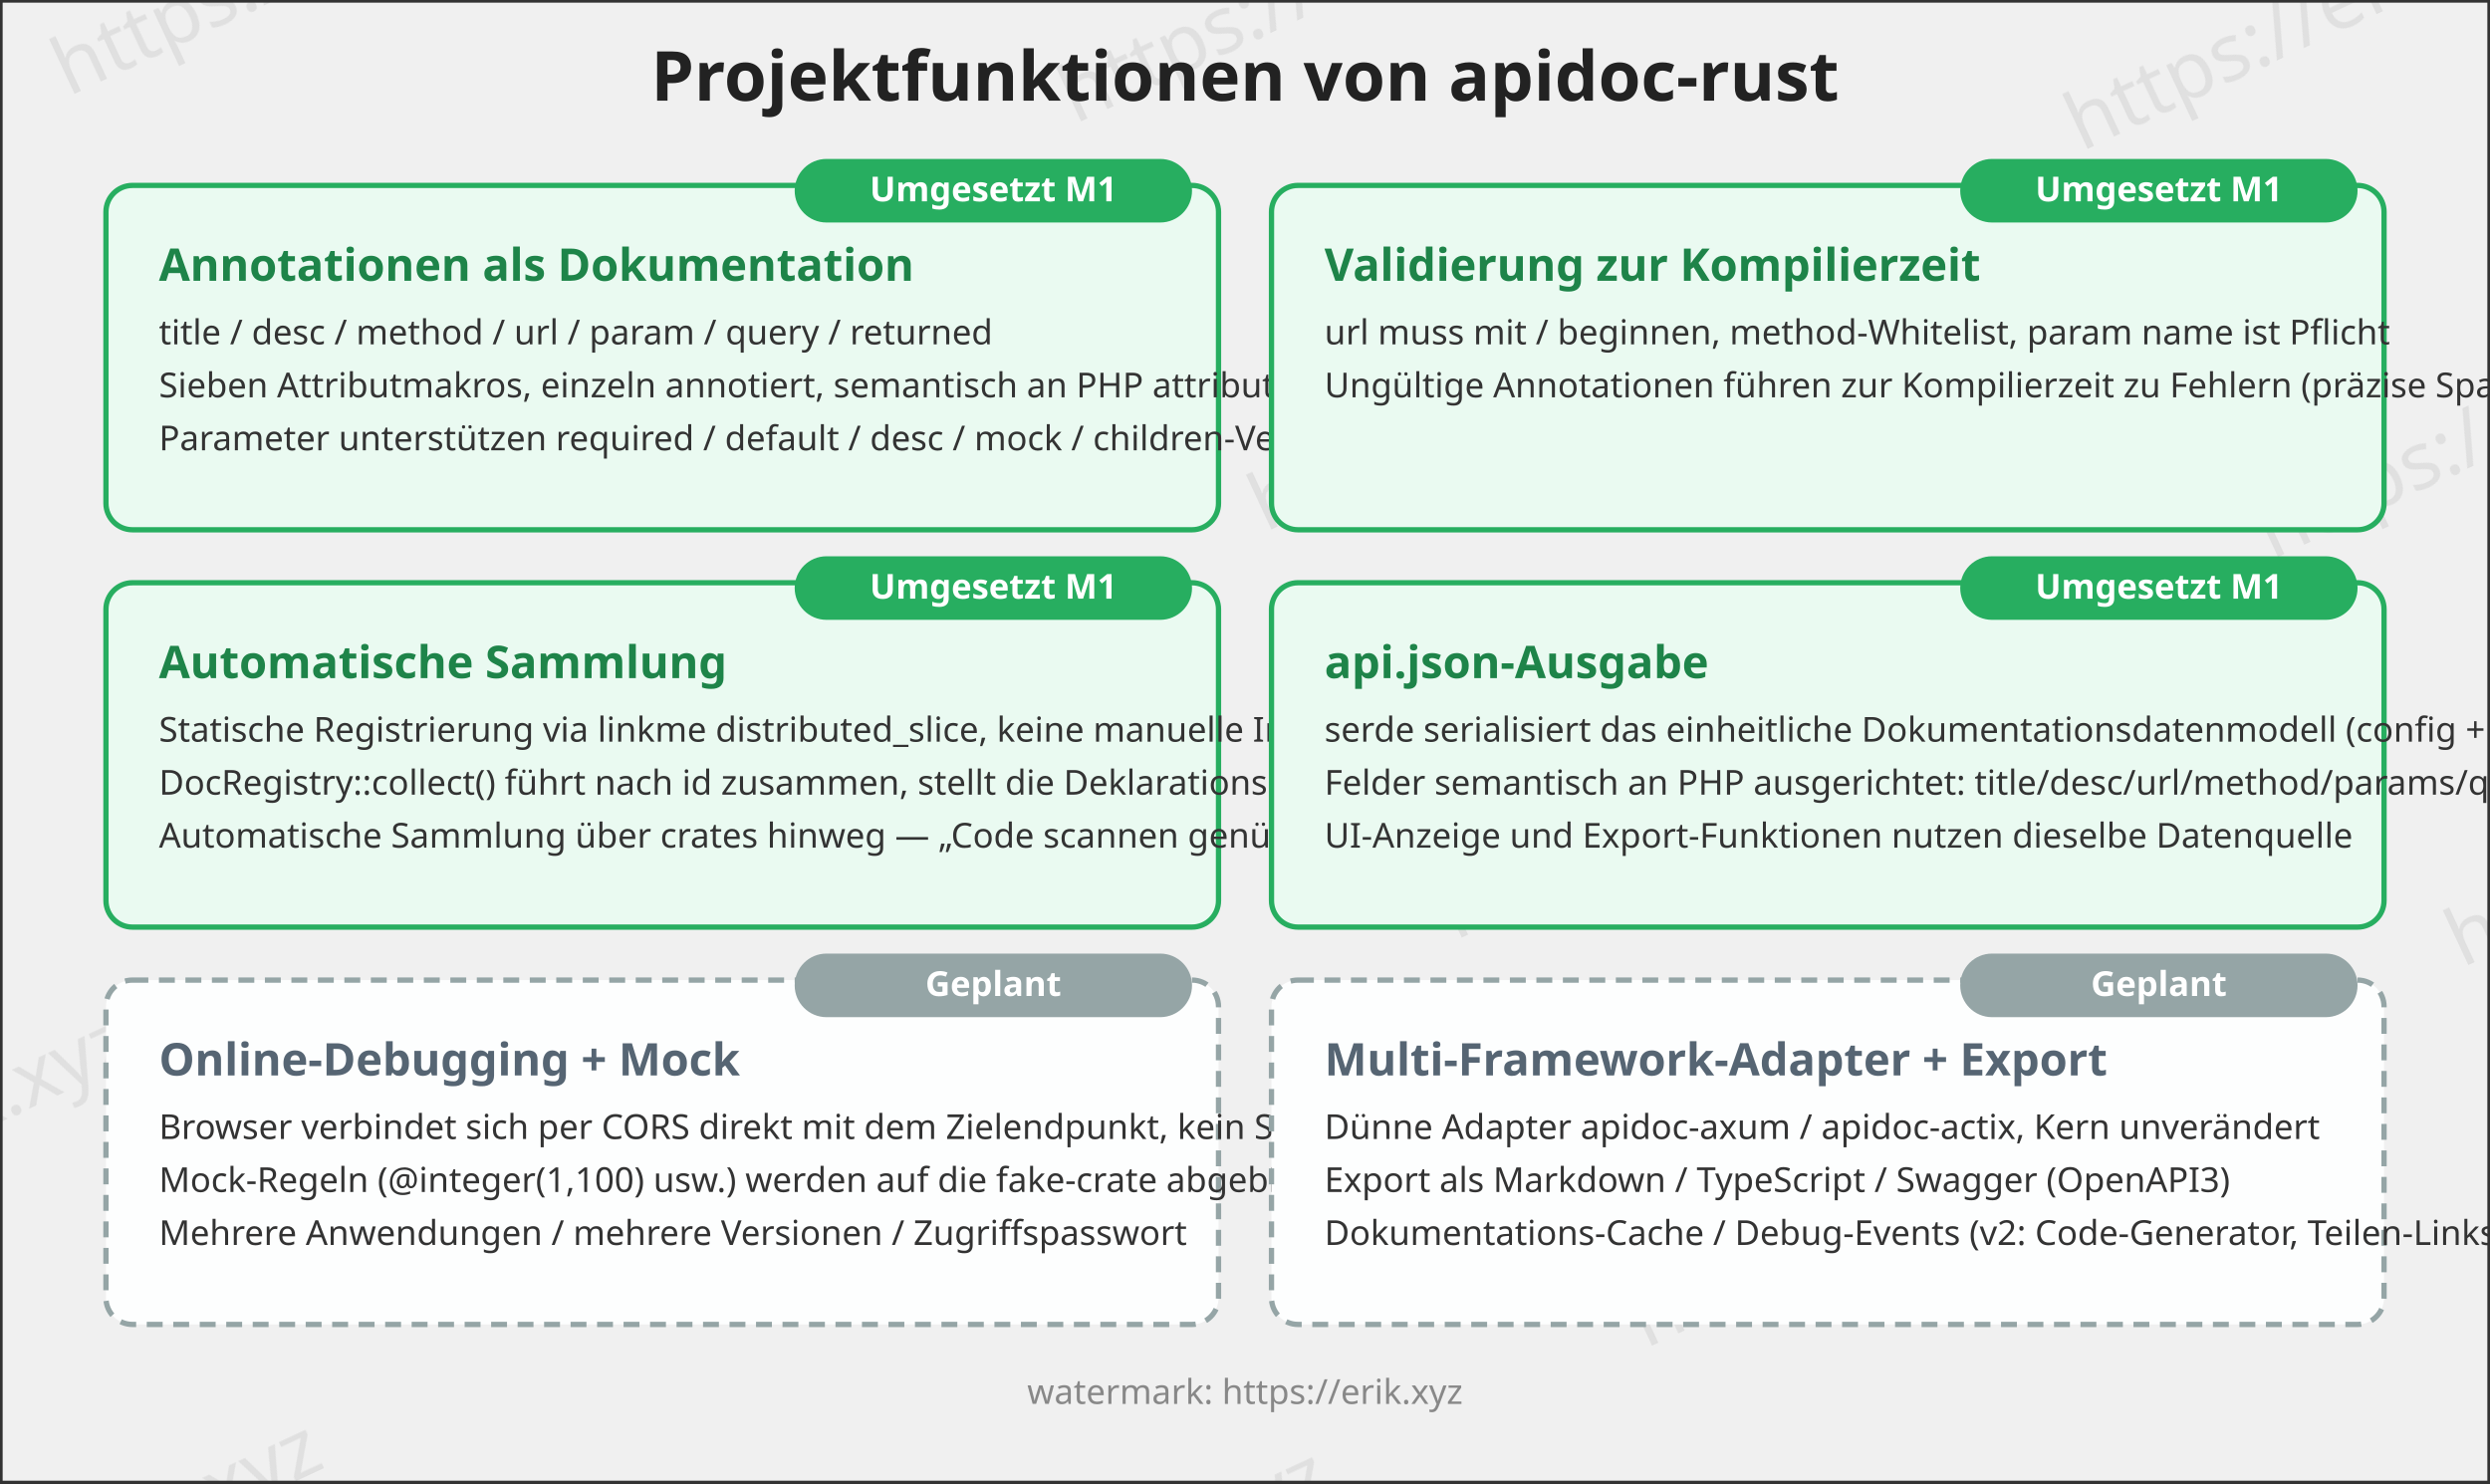
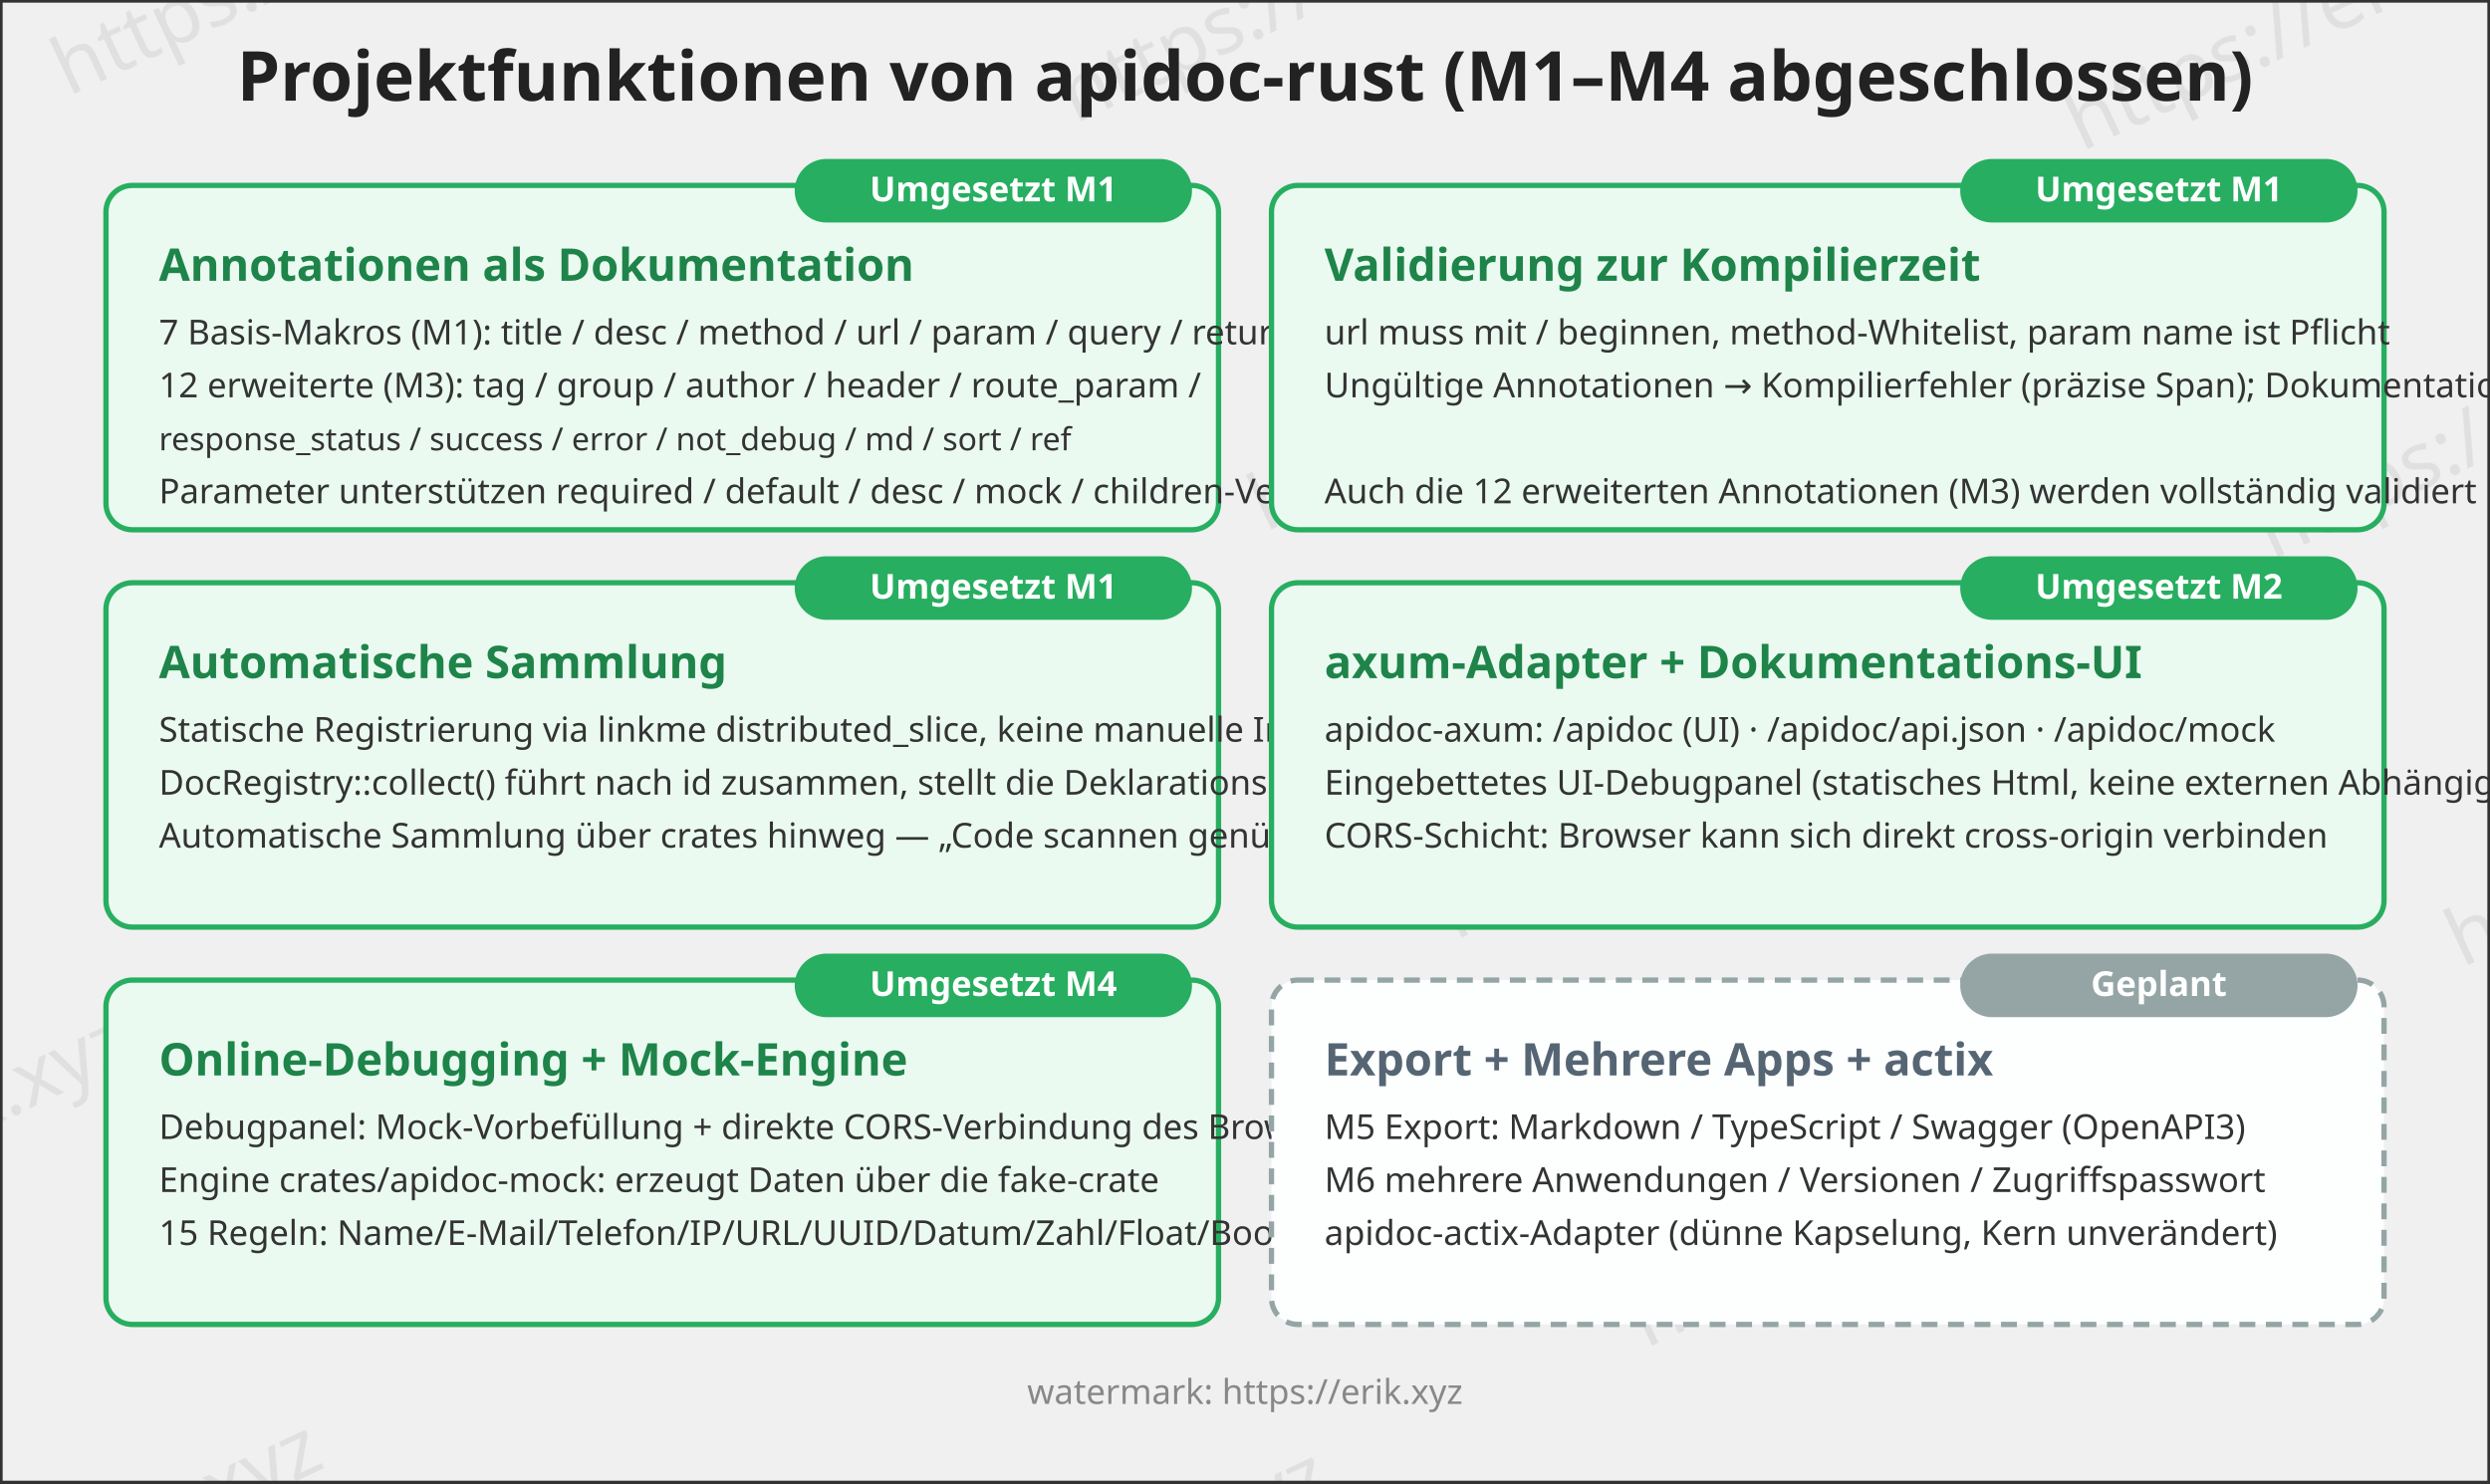
<svg xmlns="http://www.w3.org/2000/svg" viewBox="0 0 940 560" font-family="sans-serif">
  <defs>
    <pattern id="wm" width="340" height="170" patternUnits="userSpaceOnUse" patternTransform="rotate(-25)">
      <text x="8" y="44" font-size="30" fill="#888888" opacity="0.15">https://erik.xyz</text>
    </pattern>
  </defs>
  <rect width="940" height="560" fill="url(#wm)" />
  <rect x="0" y="0" width="940" height="560" fill="none" stroke="#333" stroke-width="2" />
-   <text x="470" y="38" text-anchor="middle" font-size="26" font-weight="bold" fill="#222">Projektfunktionen von apidoc-rust</text>
+   <text x="470" y="38" text-anchor="middle" font-size="26" font-weight="bold" fill="#222">Projektfunktionen von apidoc-rust (M1–M4 abgeschlossen)</text>
  <rect x="40" y="70" width="420" height="130" rx="10" fill="#eafaf1" stroke="#27ae60" stroke-width="2" />
  <rect x="300" y="60" width="150" height="24" rx="12" fill="#27ae60" />
  <text x="375" y="76" text-anchor="middle" font-size="13" fill="#fff" font-weight="bold">Umgesetzt M1</text>
  <text x="60" y="106" font-size="17" font-weight="bold" fill="#1e8449">Annotationen als Dokumentation</text>
-   <text x="60" y="130" font-size="13" fill="#333">title / desc / method / url / param / query / returned</text>
-   <text x="60" y="150" font-size="13" fill="#333">Sieben Attributmakros, einzeln annotiert, semantisch an PHP attributes ausgerichtet</text>
-   <text x="60" y="170" font-size="13" fill="#333">Parameter unterstützen required / default / desc / mock / children-Verschachtelung</text>
+   <text x="60" y="130" font-size="13" fill="#333">7 Basis-Makros (M1): title / desc / method / url / param / query / returned</text>
+   <text x="60" y="150" font-size="13" fill="#333">12 erweiterte (M3): tag / group / author / header / route_param /</text>
+   <text x="60" y="170" font-size="12" fill="#333">response_status / success / error / not_debug / md / sort / ref</text>
+   <text x="60" y="190" font-size="13" fill="#333">Parameter unterstützen required / default / desc / mock / children-Verschachtelung</text>
  <rect x="480" y="70" width="420" height="130" rx="10" fill="#eafaf1" stroke="#27ae60" stroke-width="2" />
  <rect x="740" y="60" width="150" height="24" rx="12" fill="#27ae60" />
  <text x="815" y="76" text-anchor="middle" font-size="13" fill="#fff" font-weight="bold">Umgesetzt M1</text>
  <text x="500" y="106" font-size="17" font-weight="bold" fill="#1e8449">Validierung zur Kompilierzeit</text>
  <text x="500" y="130" font-size="13" fill="#333">url muss mit / beginnen, method-Whitelist, param name ist Pflicht</text>
-   <text x="500" y="150" font-size="13" fill="#333">Ungültige Annotationen führen zur Kompilierzeit zu Fehlern (präzise Span) — Dokumentation und Code geraten nie aus dem Gleichschritt</text>
+   <text x="500" y="150" font-size="13" fill="#333">Ungültige Annotationen → Kompilierfehler (präzise Span); Dokumentation und Code geraten nie aus dem Gleichschritt</text>
+   <text x="500" y="190" font-size="13" fill="#333">Auch die 12 erweiterten Annotationen (M3) werden vollständig validiert</text>
  <rect x="40" y="220" width="420" height="130" rx="10" fill="#eafaf1" stroke="#27ae60" stroke-width="2" />
  <rect x="300" y="210" width="150" height="24" rx="12" fill="#27ae60" />
  <text x="375" y="226" text-anchor="middle" font-size="13" fill="#fff" font-weight="bold">Umgesetzt M1</text>
  <text x="60" y="256" font-size="17" font-weight="bold" fill="#1e8449">Automatische Sammlung</text>
  <text x="60" y="280" font-size="13" fill="#333">Statische Registrierung via linkme distributed_slice, keine manuelle Interface-Liste nötig</text>
  <text x="60" y="300" font-size="13" fill="#333">DocRegistry::collect() führt nach id zusammen, stellt die Deklarationsreihenfolge nach seq wieder her</text>
  <text x="60" y="320" font-size="13" fill="#333">Automatische Sammlung über crates hinweg — „Code scannen genügt für alle Endpunkte"</text>
  <rect x="480" y="220" width="420" height="130" rx="10" fill="#eafaf1" stroke="#27ae60" stroke-width="2" />
  <rect x="740" y="210" width="150" height="24" rx="12" fill="#27ae60" />
-   <text x="815" y="226" text-anchor="middle" font-size="13" fill="#fff" font-weight="bold">Umgesetzt M1</text>
-   <text x="500" y="256" font-size="17" font-weight="bold" fill="#1e8449">api.json-Ausgabe</text>
-   <text x="500" y="280" font-size="13" fill="#333">serde serialisiert das einheitliche Dokumentationsdatenmodell (config + endpoints)</text>
-   <text x="500" y="300" font-size="13" fill="#333">Felder semantisch an PHP ausgerichtet: title/desc/url/method/params/querys/returned</text>
-   <text x="500" y="320" font-size="13" fill="#333">UI-Anzeige und Export-Funktionen nutzen dieselbe Datenquelle</text>
-   <rect x="40" y="370" width="420" height="130" rx="10" fill="#fdfefe" stroke="#95a5a6" stroke-width="2" stroke-dasharray="6 4" />
-   <rect x="300" y="360" width="150" height="24" rx="12" fill="#95a5a6" />
-   <text x="375" y="376" text-anchor="middle" font-size="13" fill="#fff" font-weight="bold">Geplant</text>
-   <text x="60" y="406" font-size="17" font-weight="bold" fill="#566573">Online-Debugging + Mock</text>
-   <text x="60" y="430" font-size="13" fill="#333">Browser verbindet sich per CORS direkt mit dem Zielendpunkt, kein Server-Proxy nötig</text>
-   <text x="60" y="450" font-size="13" fill="#333">Mock-Regeln (@integer(1,100) usw.) werden auf die fake-crate abgebildet, die Daten generiert</text>
-   <text x="60" y="470" font-size="13" fill="#333">Mehrere Anwendungen / mehrere Versionen / Zugriffspasswort</text>
+   <text x="815" y="226" text-anchor="middle" font-size="13" fill="#fff" font-weight="bold">Umgesetzt M2</text>
+   <text x="500" y="256" font-size="17" font-weight="bold" fill="#1e8449">axum-Adapter + Dokumentations-UI</text>
+   <text x="500" y="280" font-size="13" fill="#333">apidoc-axum: /apidoc (UI) · /apidoc/api.json · /apidoc/mock</text>
+   <text x="500" y="300" font-size="13" fill="#333">Eingebettetes UI-Debugpanel (statisches Html, keine externen Abhängigkeiten)</text>
+   <text x="500" y="320" font-size="13" fill="#333">CORS-Schicht: Browser kann sich direkt cross-origin verbinden</text>
+   <rect x="40" y="370" width="420" height="130" rx="10" fill="#eafaf1" stroke="#27ae60" stroke-width="2" />
+   <rect x="300" y="360" width="150" height="24" rx="12" fill="#27ae60" />
+   <text x="375" y="376" text-anchor="middle" font-size="13" fill="#fff" font-weight="bold">Umgesetzt M4</text>
+   <text x="60" y="406" font-size="17" font-weight="bold" fill="#1e8449">Online-Debugging + Mock-Engine</text>
+   <text x="60" y="430" font-size="13" fill="#333">Debugpanel: Mock-Vorbefüllung + direkte CORS-Verbindung des Browsers</text>
+   <text x="60" y="450" font-size="13" fill="#333">Engine crates/apidoc-mock: erzeugt Daten über die fake-crate</text>
+   <text x="60" y="470" font-size="13" fill="#333">15 Regeln: Name/E-Mail/Telefon/IP/URL/UUID/Datum/Zahl/Float/Bool/Text…</text>
  <rect x="480" y="370" width="420" height="130" rx="10" fill="#fdfefe" stroke="#95a5a6" stroke-width="2" stroke-dasharray="6 4" />
  <rect x="740" y="360" width="150" height="24" rx="12" fill="#95a5a6" />
  <text x="815" y="376" text-anchor="middle" font-size="13" fill="#fff" font-weight="bold">Geplant</text>
-   <text x="500" y="406" font-size="17" font-weight="bold" fill="#566573">Multi-Framework-Adapter + Export</text>
-   <text x="500" y="430" font-size="13" fill="#333">Dünne Adapter apidoc-axum / apidoc-actix, Kern unverändert</text>
-   <text x="500" y="450" font-size="13" fill="#333">Export als Markdown / TypeScript / Swagger (OpenAPI3)</text>
-   <text x="500" y="470" font-size="13" fill="#333">Dokumentations-Cache / Debug-Events (v2: Code-Generator, Teilen-Links)</text>
+   <text x="500" y="406" font-size="17" font-weight="bold" fill="#566573">Export + Mehrere Apps + actix</text>
+   <text x="500" y="430" font-size="13" fill="#333">M5 Export: Markdown / TypeScript / Swagger (OpenAPI3)</text>
+   <text x="500" y="450" font-size="13" fill="#333">M6 mehrere Anwendungen / Versionen / Zugriffspasswort</text>
+   <text x="500" y="470" font-size="13" fill="#333">apidoc-actix-Adapter (dünne Kapselung, Kern unverändert)</text>
  <text x="470" y="530" text-anchor="middle" font-size="13" fill="#888">watermark: https://erik.xyz</text>
</svg>
